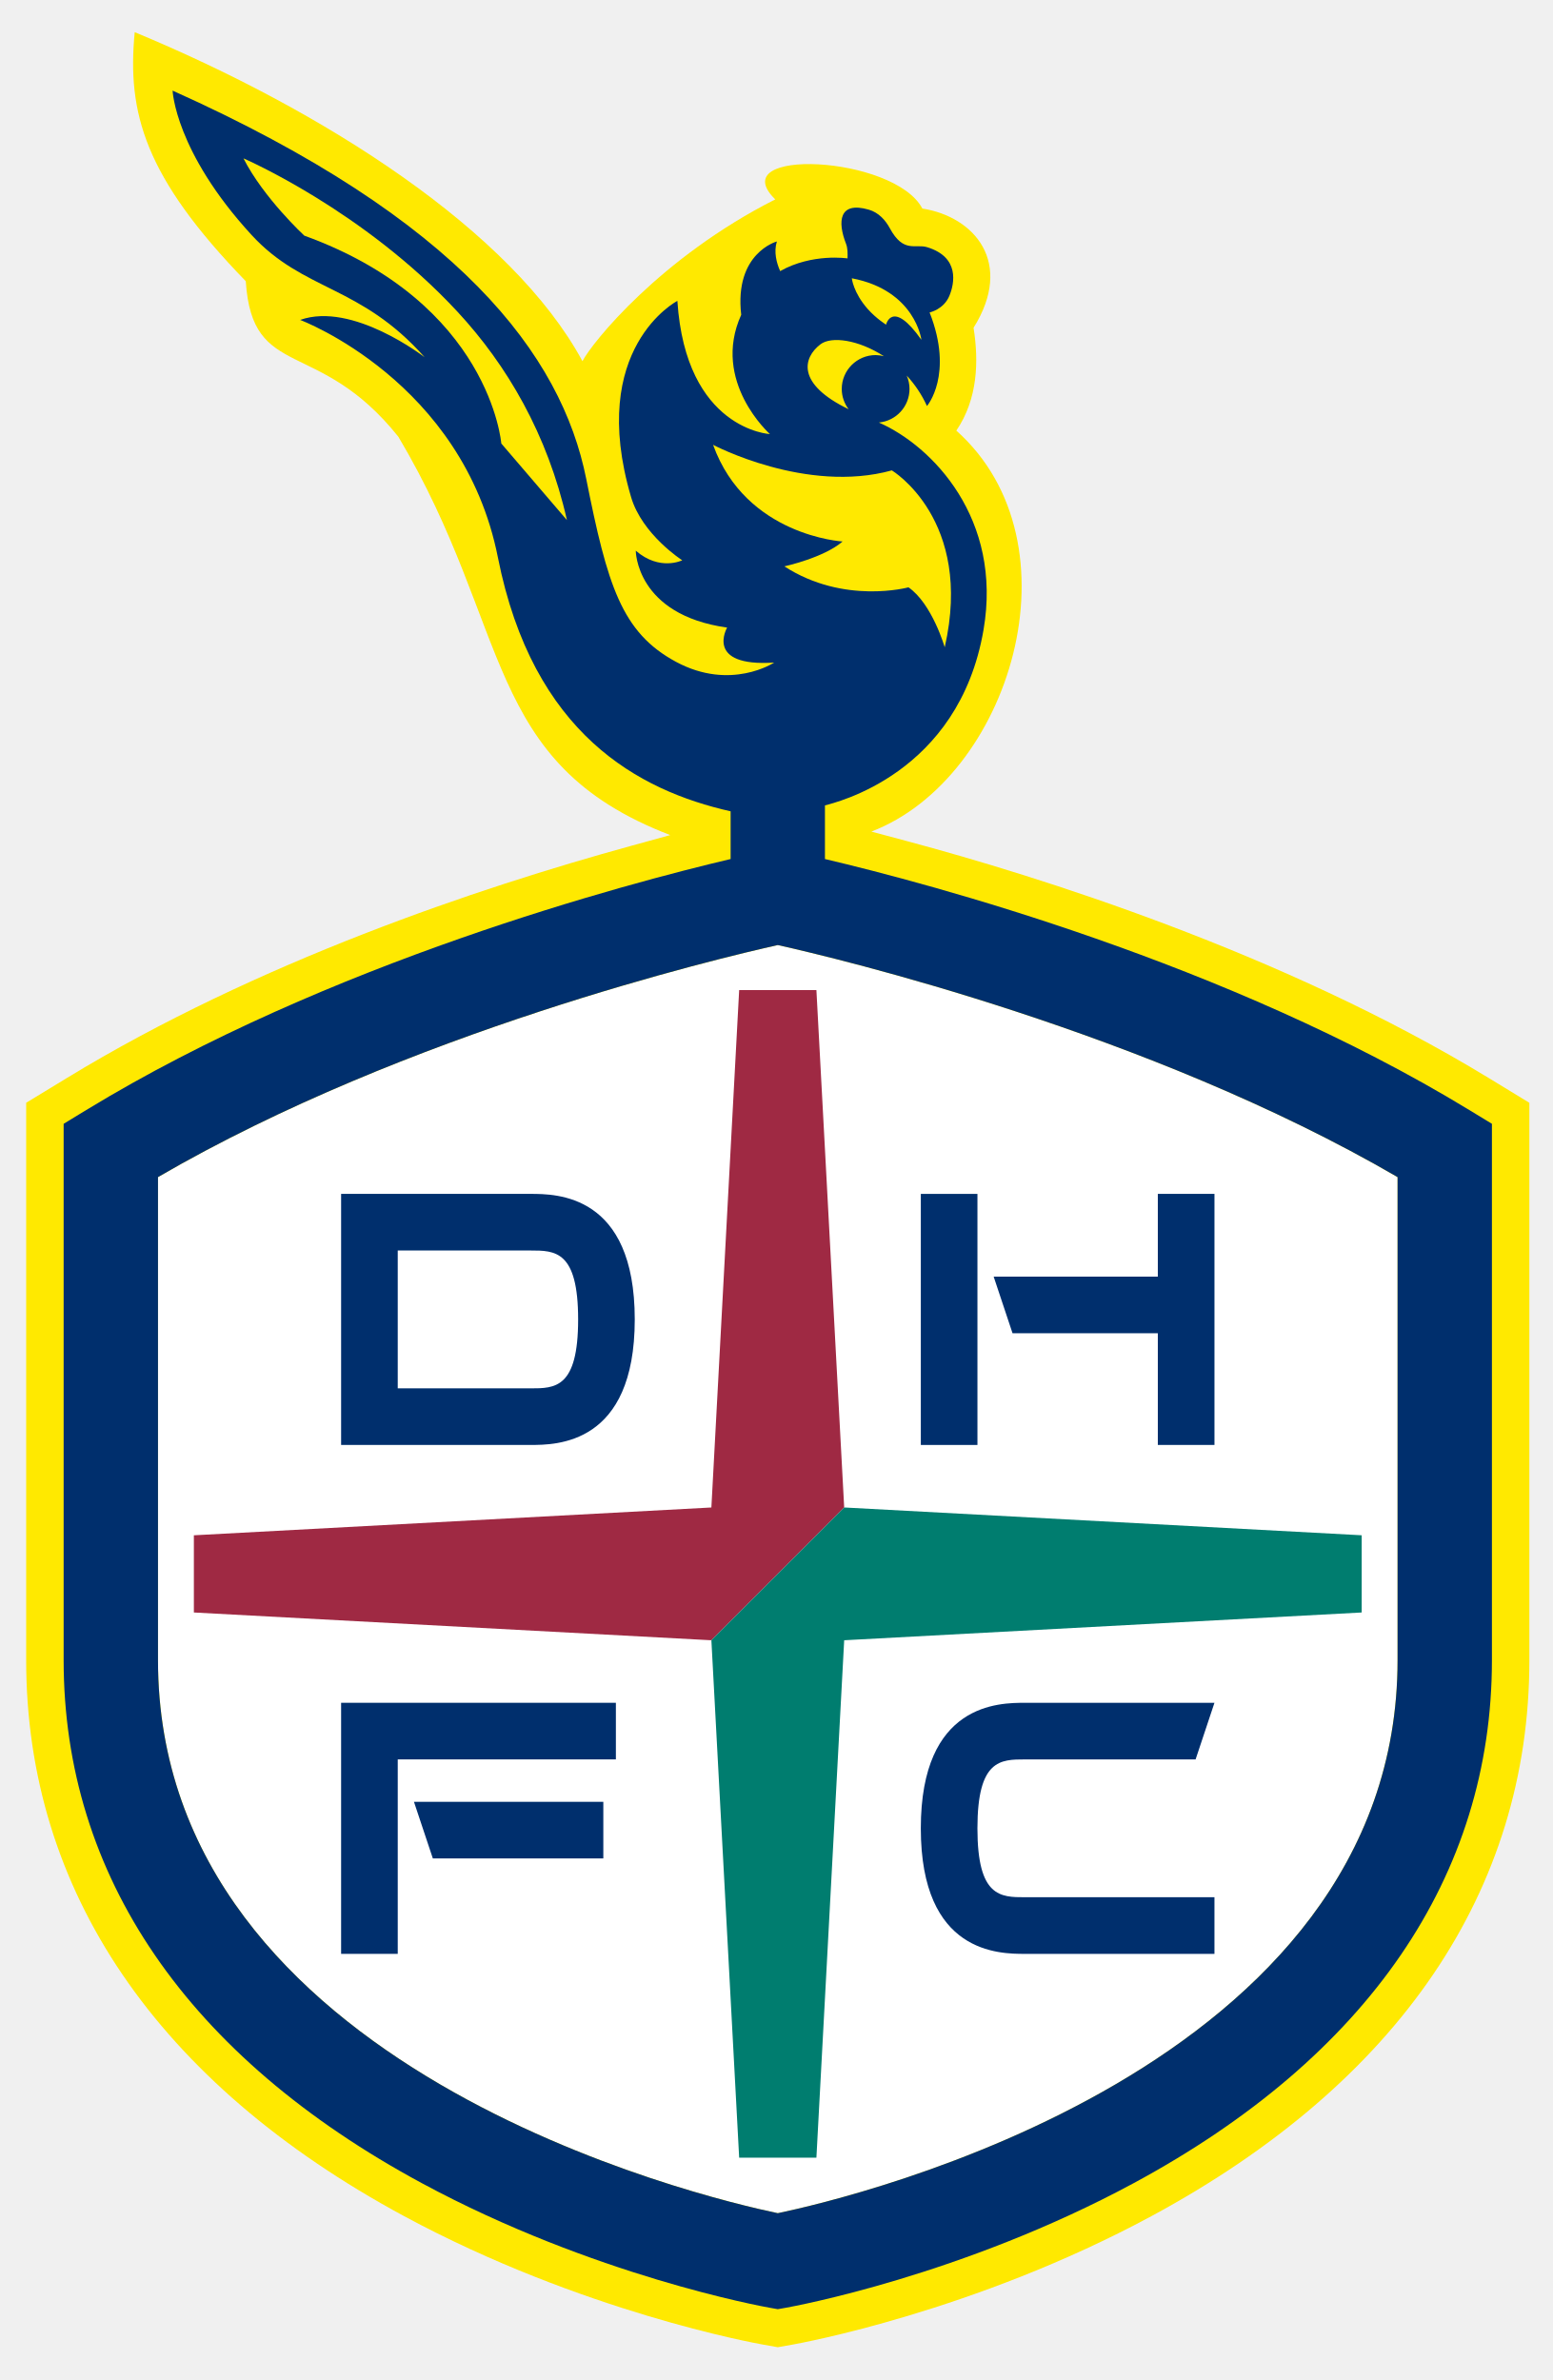
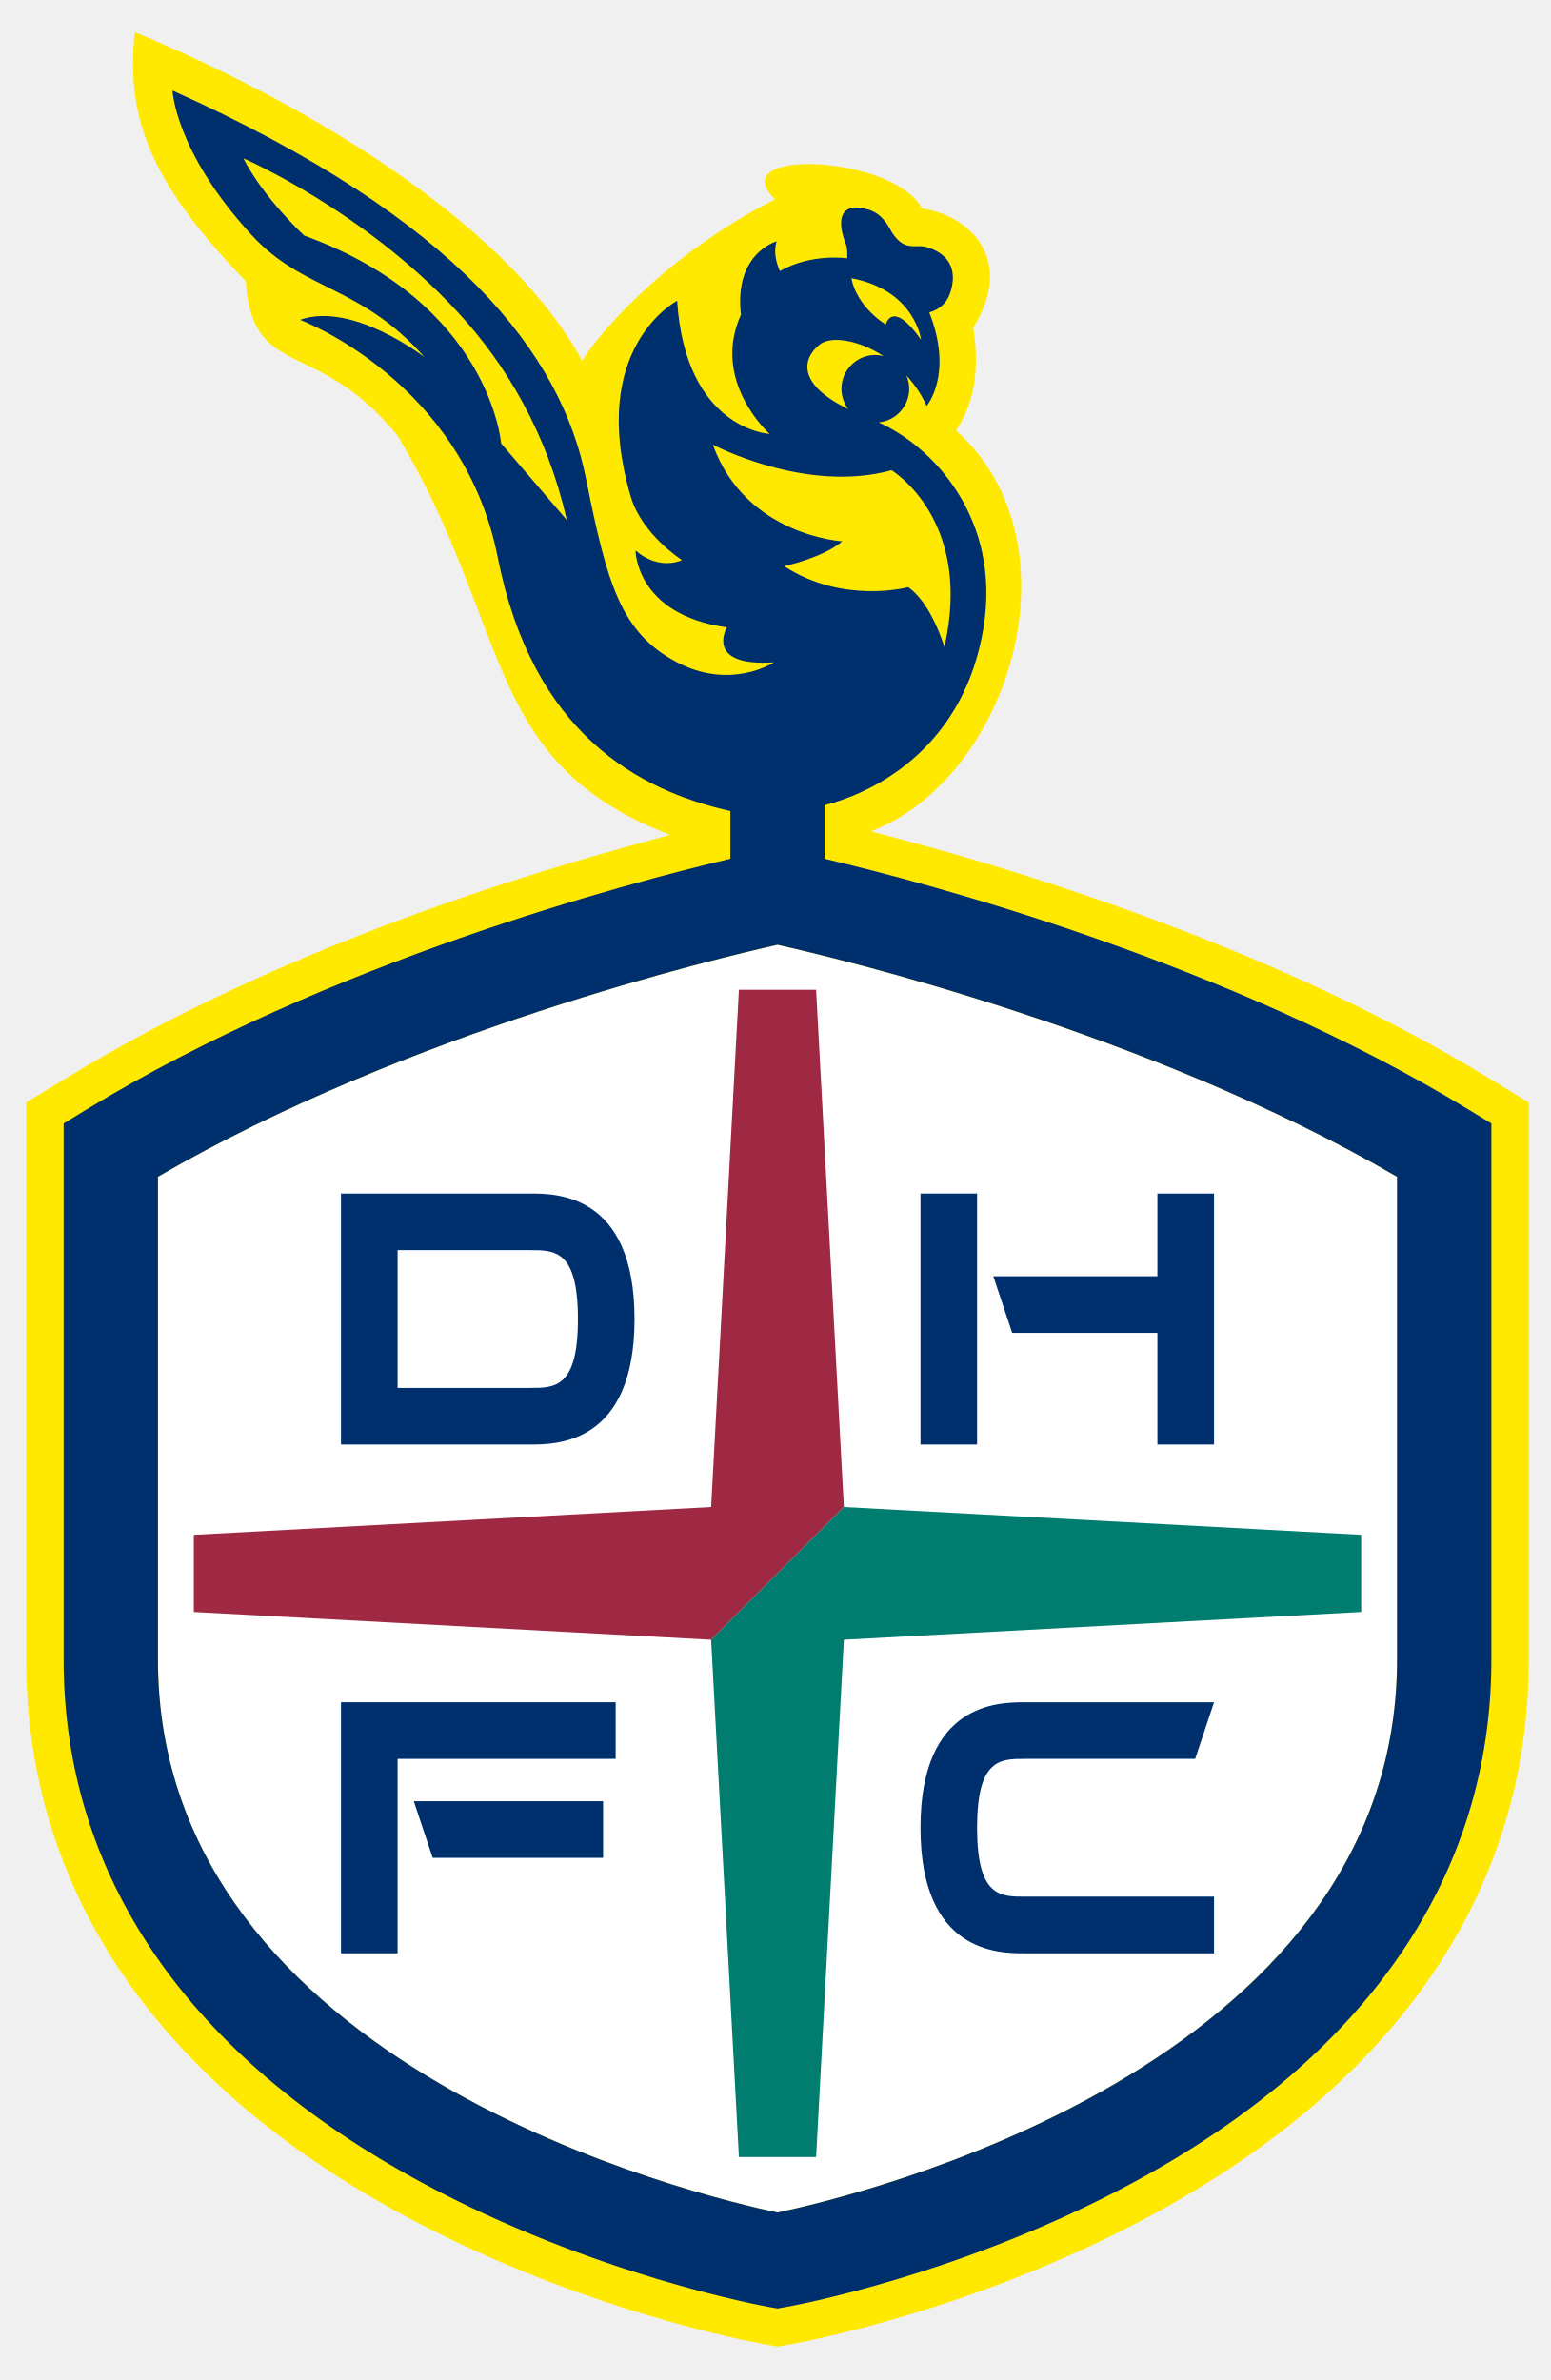
- <svg xmlns="http://www.w3.org/2000/svg" width="602.472px" height="923.72px" x="0px" y="0px" style="enable-background:new 0 0 1400 980" viewBox="0 0 602.472 923.72">
-   <defs>
-     <clipPath id="a" clipPathUnits="userSpaceOnUse">
-       <path d="M0 617.953h864.567V0H0Z" />
-     </clipPath>
-   </defs>
-   <path fill="none" d="M0 0h602.472v923.72H0z" style="fill:#114540;fill-opacity:0;pointer-events:none" />
-   <g clip-path="url(#a)" transform="matrix(5.31909 0 0 -5.31909 -1991.539 2565.452)">
-     <path d="M0 0v-14.257h3.144c4.776 0 7.585 2.688 7.585 7.609C10.729-2.736 8.017 0 3.36 0Zm-1.416 1.271h4.728c6.433 0 8.881-3.983 8.881-7.967 0-5.353-3.169-8.833-8.977-8.833h-4.632z" style="fill:#002f6d;fill-opacity:1;fill-rule:nonzero;stroke:none" transform="translate(182.04 127.441)" />
-     <path d="m0 0-5.448 16.802h1.296C-2.28 11.257-.336 5.545 1.536 0Zm-1.488 4.992h-7.585v1.177h7.585zm-2.904 11.81L-10.777 0h-1.224c2.088 5.545 4.249 11.257 6.336 16.802z" style="fill:#002f6d;fill-opacity:1;fill-rule:nonzero;stroke:none" transform="translate(209.856 111.912)" />
-     <path d="M0 0v-1.272h-6.816v-6.025h6.528v-1.272h-6.528v-6.96H.408v-1.273h-8.64V0Z" style="fill:#002f6d;fill-opacity:1;fill-rule:nonzero;stroke:none" transform="translate(223.487 128.714)" />
-     <path d="M0 0h1.44v-16.395c0-2.951-1.584-4.655-3.768-4.991v1.272C-.72-19.706 0-18.194 0-16.395Z" style="fill:#002f6d;fill-opacity:1;fill-rule:nonzero;stroke:none" transform="translate(229.223 128.714)" />
-     <path d="M0 0v-1.272h-6.816v-6.025h6.528v-1.272h-6.528v-6.96H.408v-1.273h-8.64V0Z" style="fill:#002f6d;fill-opacity:1;fill-rule:nonzero;stroke:none" transform="translate(244.223 128.714)" />
-     <path d="M0 0c0-4.32 2.953-7.32 6.121-7.32 3.072 0 6.024 3 6.024 7.32S9.193 7.321 6.121 7.321C2.953 7.321 0 4.32 0 0m-1.464 0c0 4.944 3.312 8.641 7.585 8.641 4.176 0 7.488-3.697 7.488-8.641s-3.312-8.641-7.488-8.641C1.848-8.641-1.464-4.944-1.464 0" style="fill:#002f6d;fill-opacity:1;fill-rule:nonzero;stroke:none" transform="translate(250.27 120.313)" />
-     <path d="M0 0v-16.802h-1.44L-12.241-1.921v-14.881h-1.296V0h1.32l10.849-14.882V0Z" style="fill:#002f6d;fill-opacity:1;fill-rule:nonzero;stroke:none" transform="translate(282.456 128.714)" />
-     <path d="M0 0v-16.802h-1.416v8.593h-9.409v-8.593h-1.416V0h1.416v-6.937h9.409V0Z" style="fill:#002f6d;fill-opacity:1;fill-rule:nonzero;stroke:none" transform="translate(309.623 128.714)" />
-     <path d="m0 0-5.448 16.802h1.296C-2.28 11.257-.336 5.545 1.536 0Zm-1.488 4.992h-7.585v1.177h7.585zm-2.904 11.81L-10.777 0h-1.224c2.088 5.545 4.249 11.257 6.336 16.802z" style="fill:#002f6d;fill-opacity:1;fill-rule:nonzero;stroke:none" transform="translate(325.486 111.912)" />
-     <path d="M0 0v-16.802h-1.44L-12.241-1.921v-14.881h-1.296V0h1.32l10.849-14.882V0Z" style="fill:#002f6d;fill-opacity:1;fill-rule:nonzero;stroke:none" transform="translate(344.423 128.714)" />
-     <path d="m0 0-5.448 16.802h1.296C-2.28 11.257-.336 5.545 1.536 0Zm-1.488 4.992h-7.585v1.177h7.585zm-2.904 11.81L-10.777 0h-1.224c2.088 5.545 4.249 11.257 6.336 16.802z" style="fill:#002f6d;fill-opacity:1;fill-rule:nonzero;stroke:none" transform="translate(360.31 111.912)" />
-     <path d="m0 0-.312-1.2c-1.008.505-2.256.888-3.601.888-4.344 0-7.32-3.072-7.32-7.296 0-4.584 3.312-7.417 7.369-7.417 1.344 0 2.496.337 3.456.768.096-.384.216-.84.312-1.224-1.128-.552-2.784-.84-3.985-.84-5.04 0-8.688 3.456-8.688 8.713 0 4.753 3.504 8.568 8.905 8.568C-2.496.96-.96.553 0 0" style="fill:#002f6d;fill-opacity:1;fill-rule:nonzero;stroke:none" transform="translate(378.214 127.993)" />
-     <path d="M384.165 111.912h-1.416v16.802h1.416z" style="fill:#002f6d;fill-opacity:1;fill-rule:nonzero;stroke:none" />
-     <path d="M0 0h-1.464v15.529h-5.257v1.273H5.353v-1.273H0Z" style="fill:#002f6d;fill-opacity:1;fill-rule:nonzero;stroke:none" transform="translate(395.084 111.912)" />
-     <path d="M406.005 111.912h-1.416v16.802h1.416z" style="fill:#002f6d;fill-opacity:1;fill-rule:nonzero;stroke:none" />
-     <path d="M0 0v-1.009l-9.649-14.64H.287v-1.153h-11.424v1.153l9.529 14.472h-9.074V0Z" style="fill:#002f6d;fill-opacity:1;fill-rule:nonzero;stroke:none" transform="translate(421.87 128.714)" />
-     <path d="M0 0v-1.272h-6.817v-6.025h6.529v-1.272h-6.529v-6.96H.407v-1.273h-8.64V0Z" style="fill:#002f6d;fill-opacity:1;fill-rule:nonzero;stroke:none" transform="translate(435.07 128.714)" />
-     <path d="M0 0v-16.802h-1.439L-12.241-1.921v-14.881h-1.296V0h1.32l10.849-14.882V0Z" style="fill:#002f6d;fill-opacity:1;fill-rule:nonzero;stroke:none" transform="translate(453.453 128.714)" />
-     <path d="M0 0v-1.272h-6.793v-6.385h6.528v-1.272h-6.528v-7.873h-1.416V0Z" style="fill:#002f6d;fill-opacity:1;fill-rule:nonzero;stroke:none" transform="translate(476.588 128.714)" />
-     <path d="m0 0-.312-1.2c-1.007.505-2.255.888-3.6.888-4.344 0-7.32-3.072-7.32-7.296 0-4.584 3.312-7.417 7.368-7.417 1.343 0 2.497.337 3.457.768.095-.384.216-.84.31-1.224-1.128-.552-2.783-.84-3.983-.84-5.04 0-8.69 3.456-8.69 8.713C-12.77-2.855-9.266.96-3.864.96-2.496.96-.96.553 0 0" style="fill:#002f6d;fill-opacity:1;fill-rule:nonzero;stroke:none" transform="translate(493.532 127.993)" />
-     <path d="M0 0v-7.033h2.855c2.354 0 4.297 1.272 4.297 3.553C7.152-.937 4.993 0 2.593 0Zm0 7.416v-6.24h2.377c2.686 0 4.08 1.272 4.08 3.36 0 1.729-1.248 2.88-3.48 2.88zM3.191-8.209h-4.607V8.593h4.824c2.615 0 4.488-1.584 4.488-3.864 0-2.449-1.417-3.625-2.784-4.105 1.945-.36 3.553-1.896 3.553-4.081 0-2.928-1.992-4.752-5.474-4.752" style="fill:#002f6d;fill-opacity:1;fill-rule:nonzero;stroke:none" transform="translate(509.082 120.121)" />
-     <path d="M0 0v-7.104h2.376c3.12 0 3.863 2.086 3.863 3.624C6.239-1.128 4.704 0 2.664 0Zm-1.394-15.529v16.8h4.297c2.929 0 4.898-2.087 4.898-4.607 0-2.257-.96-3.696-2.761-4.608 1.319-2.45 2.713-5.137 4.031-7.585H7.319L3.601-8.377H0v-7.152z" style="fill:#002f6d;fill-opacity:1;fill-rule:nonzero;stroke:none" transform="translate(524.203 127.441)" />
-     <path d="m0 0-5.449 16.802h1.297C-2.28 11.257-.336 5.545 1.535 0Zm-1.488 4.992h-7.585v1.177h7.585zm-2.906 11.81L-10.777 0h-1.224c2.088 5.545 4.248 11.257 6.336 16.802z" style="fill:#002f6d;fill-opacity:1;fill-rule:nonzero;stroke:none" transform="translate(548.012 111.912)" />
-     <path d="M0 0v-16.802h-1.439L-12.241-1.921v-14.881h-1.296V0h1.32l10.849-14.882V0Z" style="fill:#002f6d;fill-opacity:1;fill-rule:nonzero;stroke:none" transform="translate(566.947 128.714)" />
-     <path d="M0 0v-14.257h3.145c4.776 0 7.584 2.688 7.584 7.609C10.729-2.736 8.017 0 3.359 0Zm-1.416 1.271h4.729c6.431 0 8.879-3.983 8.879-7.967 0-5.353-3.168-8.833-8.975-8.833h-4.633z" style="fill:#002f6d;fill-opacity:1;fill-rule:nonzero;stroke:none" transform="translate(573.69 127.441)" />
-     <path d="M0 0v-16.802h-1.439L-12.241-1.921v-14.881h-1.296V0h1.319l10.85-14.882V0z" style="fill:#002f6d;fill-opacity:1;fill-rule:nonzero;stroke:none" transform="translate(614.082 128.714)" />
-     <path d="M0 0v-1.272h-6.817v-6.025h6.529v-1.272h-6.529v-6.96H.406v-1.273h-8.639V0Z" style="fill:#002f6d;fill-opacity:1;fill-rule:nonzero;stroke:none" transform="translate(627.642 128.714)" />
-     <path d="M0 0h1.774l4.297-15.409L10.129 0h1.176L6.912-16.802H5.231L.84-1.416l-4.274-15.386h-1.679L-9.697 0h1.391l4.057-15.361z" style="fill:#002f6d;fill-opacity:1;fill-rule:nonzero;stroke:none" transform="translate(640.722 128.714)" />
-     <path d="m0 0-.312-1.2c-1.007.505-2.255.888-3.6.888-4.345 0-7.32-3.072-7.32-7.296 0-4.584 3.312-7.417 7.368-7.417 1.343 0 2.497.337 3.457.768.095-.384.216-.84.31-1.224-1.128-.552-2.784-.84-3.983-.84-5.04 0-8.69 3.456-8.69 8.713C-12.77-2.855-9.266.96-3.864.96-2.496.96-.96.553 0 0" style="fill:#002f6d;fill-opacity:1;fill-rule:nonzero;stroke:none" transform="translate(677.969 127.993)" />
-     <path d="M683.92 111.912h-1.416v16.802h1.416z" style="fill:#002f6d;fill-opacity:1;fill-rule:nonzero;stroke:none" />
-     <path d="M0 0c-15.065 9.18-33.029 14.764-42.397 17.275l-2.648.71c10.107 3.865 15.425 21.011 6.199 29.257 1.575 2.322 1.642 5.07 1.257 7.504 2.972 4.757.057 8.108-3.735 8.699-2.057 3.9-14.623 4.479-10.731.668-8.375-4.237-13.363-10.445-14.066-11.804-5.145 9.521-18.877 18.282-32.664 24.005-.566-5.888.714-10.554 8.102-18.171.475-7.323 5.287-4.032 11.131-11.348 8.361-14.068 6.1-23.795 19.835-29.066l-2.894-.797C-73.708 13.881-89.85 8.467-103.742 0l-2.962-1.804v-40.672c0-16.803 9.534-30.833 27.571-40.567 12.938-6.982 25.647-9.278 26.182-9.372l1.079-.192 1.082.192c.533.095 13.246 2.395 26.18 9.374C-6.574-73.307 2.959-59.279 2.959-42.476v40.671z" style="fill:#ffe900;fill-opacity:1;fill-rule:nonzero;stroke:none" transform="translate(483.027 403.648)" />
-     <path d="M0 0v-35.247c0-29.864 39.796-39.218 45.216-40.352 5.419 1.134 45.214 10.488 45.214 40.352V0C72.221 10.598 49.453 15.988 45.216 16.932 40.978 15.988 18.21 10.598 0 0" style="fill:#fff;fill-opacity:1;fill-rule:nonzero;stroke:none" transform="translate(385.94 396.42)" />
-     <path d="M0 0h-5.635l-2.027-37.753-37.754-2.029v-5.633l37.754-2.027 9.689 9.689z" style="fill:#9f2943;fill-opacity:1;fill-rule:nonzero;stroke:none" transform="translate(433.973 410.067)" />
-     <path d="m0 0-9.689-9.689 2.027-37.754h5.635L0-9.689l37.754 2.027v5.633z" style="fill:#007d6f;fill-opacity:1;fill-rule:nonzero;stroke:none" transform="translate(436 372.315)" />
-     <path d="M0 0h9.684c1.788 0 3.476 0 3.476-5.029 0-5.03-1.688-5.03-3.476-5.03H0zm-4.131-14.188H9.684c1.882 0 7.607 0 7.607 9.159 0 9.16-5.725 9.16-7.607 9.16H-4.131Z" style="fill:#002f6d;fill-opacity:1;fill-rule:nonzero;stroke:none" transform="translate(403.43 391.065)" />
-     <path d="M0 0c0-9.16 5.726-9.16 7.605-9.16h13.817v4.133H7.605c-1.786 0-3.475 0-3.475 5.027 0 5.029 1.689 5.029 3.475 5.029h12.441l1.376 4.131H7.605C5.726 9.16 0 9.16 0 0" style="fill:#002f6d;fill-opacity:1;fill-rule:nonzero;stroke:none" transform="translate(441.59 348.902)" />
-     <path d="M0 0h-4.132v-6.038h-11.976l1.377-4.131h10.599v-8.15H0Z" style="fill:#002f6d;fill-opacity:1;fill-rule:nonzero;stroke:none" transform="translate(463.013 395.195)" />
-     <path d="M445.721 395.195h-4.13v-18.319h4.13z" style="fill:#002f6d;fill-opacity:1;fill-rule:nonzero;stroke:none" />
-     <path d="M0 0h12.438v4.13H-1.377Z" style="fill:#002f6d;fill-opacity:1;fill-rule:nonzero;stroke:none" transform="translate(405.99 346.708)" />
-     <path d="M0 0h15.914v4.131H-4.131v-18.32H0Z" style="fill:#002f6d;fill-opacity:1;fill-rule:nonzero;stroke:none" transform="translate(403.43 353.932)" />
-     <path d="M0 0c0-29.864-39.795-39.218-45.214-40.352C-50.634-39.218-90.43-29.864-90.43 0v35.247c18.21 10.598 40.978 15.988 45.216 16.932 4.237-.944 27.005-6.334 45.214-16.932Zm-42.106 96.011c.799.615 2.781.336 4.634-.866a2.55 2.55 0 0 1-.604.083 2.474 2.474 0 0 1-2.472-2.473c0-.557.191-1.064.5-1.477-3.838 1.858-3.323 3.759-2.058 4.733M5.233 40.143c-17.664 10.764-39.41 16.522-47.007 18.314v3.911c.693.198 9.764 2.259 11.571 12.824 1.383 8.077-3.708 13.384-7.635 15.115a2.464 2.464 0 0 1 2.234 2.448c0 .349-.074.678-.205.979a8.335 8.335 0 0 0 1.478-2.223s1.978 2.288.192 6.828c0 0 1.027.209 1.445 1.217.371.9.763 2.818-1.627 3.545-.869.263-1.722-.457-2.717 1.378-.325.604-.825 1.152-1.532 1.358-2.21.644-2.286-.898-1.669-2.479.131-.334.123-.712.113-1.076 0 0-2.569.397-4.915-.926-.266.601-.476 1.396-.24 2.162 0 0-3.12-.837-2.602-5.351-2.208-4.874 2.095-8.703 2.095-8.703s-6.137.307-6.752 9.719c0 0-6.594-3.42-3.375-14.322.807-2.736 3.73-4.606 3.73-4.606s-1.636-.818-3.39.701c0 0 0-4.677 6.664-5.612 0 0-1.676-2.884 3.43-2.553 0 0-3.167-2.095-7.157.054-3.989 2.146-5.006 5.619-6.55 13.346-1.806 9.031-9.207 18.925-30.177 28.335 0 0 .173-4.449 5.759-10.531 3.804-4.141 7.926-3.625 12.629-8.925 0 0-5.258 4.086-9.083 2.724 0 0 11.87-4.441 14.427-17.332 2.558-12.889 10.266-17.009 16.978-18.524v-3.481c-7.596-1.792-29.344-7.55-47.008-18.314l-1.651-1.006V0c0-15.737 9.038-28.935 26.135-38.163 12.508-6.75 24.842-8.995 25.362-9.087l.603-.107.603.107c.519.092 12.852 2.337 25.359 9.089C-2.152-28.935 6.885-15.737 6.885 0v39.137z" style="fill:#002f6d;fill-opacity:1;fill-rule:nonzero;stroke:none" transform="translate(476.37 361.173)" />
-     <path d="M0 0s-7.053.398-9.449 7.053c0 0 6.786-3.594 13.041-1.864 0 0 5.985-3.591 3.857-12.907 0 0-.915 3.175-2.644 4.374 0 0-4.7-1.289-9.055 1.53 0 0 2.861.618 4.25 1.814" style="fill:#ffe900;fill-opacity:1;fill-rule:nonzero;stroke:none" transform="translate(435.885 442.799)" />
-     <path d="M0 0s8.744-3.77 15.619-11.196c3.61-3.898 6.562-8.924 7.981-15.2l-4.789 5.59S18.012-10.561 4.439-5.638c0 0-2.966 2.742-4.439 5.638" style="fill:#ffe900;fill-opacity:1;fill-rule:nonzero;stroke:none" transform="translate(392.174 470.755)" />
-     <path d="M0 0c4.636-.883 5.076-4.488 5.076-4.488C2.943-1.472 2.5-3.384 2.5-3.384s-.718.443-1.341 1.145C.107-1.05 0 0 0 0" style="fill:#ffe900;fill-opacity:1;fill-rule:nonzero;stroke:none" transform="translate(436.556 462.005)" />
-     <path d="M0 0v14.039h2.248c4.033 0 6.539-2.452 6.539-6.398C8.787 2.784 6.311 0 1.993 0Zm13.355 7.583c0 7.096-6.014 9.613-11.164 9.613h-6.647V-3.156h6.535c6.956 0 11.276 4.114 11.276 10.739" style="fill:#002f6d;fill-opacity:1;fill-rule:nonzero;stroke:none" transform="translate(374.401 280.651)" />
-     <path d="m0 0 1.853-5.961h-4.037Zm-3.301-9.004h6.096l1.633-5.298.062-.208h4.639L2.19 5.643l-.069.2h-3.91l-7.557-19.955-.149-.398h4.188z" style="fill:#002f6d;fill-opacity:1;fill-rule:nonzero;stroke:none" transform="translate(397.55 292.005)" />
-     <path d="M0 0h-7.933v5.935h7.146v3.157h-7.146v4.947H-.59v3.157h-11.799V-3.156H0z" style="fill:#002f6d;fill-opacity:1;fill-rule:nonzero;stroke:none" transform="translate(421.48 280.651)" />
-     <path d="M0 0v19.072h-4.458V0c0-1.982-.84-3.285-2.304-3.577l-.237-.048v-3.021h.294C-3.373-6.646 0-4.363 0 0" style="fill:#002f6d;fill-opacity:1;fill-rule:nonzero;stroke:none" transform="translate(430.982 278.775)" />
-     <path d="M0 0h-7.933v5.935h7.144v3.157h-7.144v4.947H-.59v3.157h-11.799V-3.156H0z" style="fill:#002f6d;fill-opacity:1;fill-rule:nonzero;stroke:none" transform="translate(448.58 280.651)" />
-     <path d="M0 0c2.905 0 5.183-3.172 5.183-7.217 0-4.046-2.278-7.218-5.183-7.218-2.892 0-5.157 3.172-5.157 7.218C-5.157-3.172-2.892 0 0 0m0-17.677c5.559 0 9.753 4.498 9.753 10.46C9.753-1.254 5.559 3.241 0 3.241c-5.546 0-9.726-4.495-9.726-10.458 0-5.962 4.18-10.46 9.726-10.46" style="fill:#002f6d;fill-opacity:1;fill-rule:nonzero;stroke:none" transform="translate(461.2 294.888)" />
-     <path d="M0 0v-13.444L-9.603-.122-9.689 0h-3.607v-20.353h4.201v13.355L.396-20.229l.087-.124h3.72V0Z" style="fill:#002f6d;fill-opacity:1;fill-rule:nonzero;stroke:none" transform="translate(488.162 297.848)" />
-     <path d="M369.946 271.946h52.248v.315h-52.248z" style="fill:#002f6d;fill-opacity:1;fill-rule:nonzero;stroke:none" />
-     <path d="M0 0h63.007v.315H.409C.274.208.14.1 0 0" style="fill:#002f6d;fill-opacity:1;fill-rule:nonzero;stroke:none" transform="translate(429.358 271.946)" />
-     <path d="M0 0h-7.229v7.476h-4.336v-19.805h4.336v9.259H0v-9.259h4.335V7.476H0Z" style="fill:#002f6d;fill-opacity:1;fill-rule:nonzero;stroke:none" transform="translate(351.692 259.173)" />
-     <path d="m0 0 2.125 5.8L3.928 0Zm4.19 11.485H.385L-6.968-7.933l-.145-.386h4.075l1.951 5.356h5.932l1.589-5.153.06-.203h4.514L4.257 11.29Z" style="fill:#002f6d;fill-opacity:1;fill-rule:nonzero;stroke:none" transform="translate(365.474 255.163)" />
-     <path d="m0 0-9.344 12.962-.085.121h-3.509V-6.722h4.089V6.272L.385-6.601l.085-.121h3.619v19.805H0Z" style="fill:#002f6d;fill-opacity:1;fill-rule:nonzero;stroke:none" transform="translate(391.766 253.565)" />
-     <path d="m0 0 2.125 5.8L3.928 0Zm4.189 11.485H.384L-6.968-7.933l-.146-.386h4.076l1.95 5.356h5.933l1.588-5.153.06-.203h4.515L4.257 11.29Z" style="fill:#002f6d;fill-opacity:1;fill-rule:nonzero;stroke:none" transform="translate(405.302 255.163)" />
-     <path d="M0 0c1.654 0 3.532-.839 4.58-1.617l.351-.262.805 3.391-.164.11C4.284 2.488 2 3.072-.111 3.072c-7.389 0-10.697-5.069-10.697-10.092 0-6.33 4.069-10.26 10.617-10.26 1.837 0 4.045.516 5.623 1.322l.197.102-.741 3.334-.344-.219c-1.437-.915-3.071-1.44-4.489-1.44-3.78 0-6.419 2.946-6.419 7.161C-6.364-2.823-3.807 0 0 0" style="fill:#002f6d;fill-opacity:1;fill-rule:nonzero;stroke:none" transform="translate(429.162 263.849)" />
-     <path d="M438.091 246.844h4.336v19.805h-4.336z" style="fill:#002f6d;fill-opacity:1;fill-rule:nonzero;stroke:none" />
-     <path d="M0 0h5.687v-16.729h4.336V0h5.715v3.075H0Z" style="fill:#002f6d;fill-opacity:1;fill-rule:nonzero;stroke:none" transform="translate(445.208 263.573)" />
-     <path d="M463.733 246.844h4.335v19.805h-4.335z" style="fill:#002f6d;fill-opacity:1;fill-rule:nonzero;stroke:none" />
-     <path d="m0 0 .046.068v1.885h-14.335v-2.964h9.1l-9.546-14.751-.047-.069v-2.021H.351v2.934H-9.686Z" style="fill:#002f6d;fill-opacity:1;fill-rule:nonzero;stroke:none" transform="translate(486.241 264.695)" />
-     <path d="M0 0h6.952v3.071H0v4.814h7.145v3.075H-4.336V-8.845H7.719v3.072H0z" style="fill:#002f6d;fill-opacity:1;fill-rule:nonzero;stroke:none" transform="translate(494.32 255.689)" />
-     <path d="m0 0-9.345 12.962-.085.121h-3.509V-6.722h4.09V6.272L.385-6.601l.084-.121h3.619v19.805H0Z" style="fill:#002f6d;fill-opacity:1;fill-rule:nonzero;stroke:none" transform="translate(518.096 253.565)" />
+ <svg xmlns="http://www.w3.org/2000/svg" width="602px" height="924px" viewBox="0 0 301 462" version="1.1">
+   <g id="surface1">
+     <path style=" stroke:none;fill-rule:nonzero;fill:rgb(100%,91.373%,0%);fill-opacity:1;" d="M 288.863 209.207 C 248.797 184.793 201.02 169.941 176.105 163.262 L 169.062 161.375 C 195.945 151.094 210.086 105.496 185.551 83.562 C 189.738 77.387 189.918 70.078 188.895 63.605 C 196.797 50.953 189.043 42.043 178.961 40.473 C 173.488 30.098 140.07 28.559 150.422 38.695 C 128.145 49.965 114.879 66.473 113.012 70.086 C 99.328 44.766 62.805 21.465 26.141 6.246 C 24.633 21.906 28.039 34.312 47.688 54.57 C 48.949 74.047 61.746 65.297 77.289 84.754 C 99.527 122.168 93.512 148.035 130.043 162.055 L 122.348 164.176 C 92.832 172.289 49.902 186.688 12.957 209.207 L 5.078 214.004 L 5.078 322.172 C 5.078 366.859 30.434 404.176 78.406 430.062 C 112.812 448.633 146.613 454.738 148.035 454.988 L 150.906 455.5 L 153.785 454.988 C 155.203 454.734 189.012 448.617 223.41 430.059 C 271.379 404.168 296.73 366.859 296.73 322.172 L 296.73 214.008 Z M 288.863 209.207 " />
+     <path style=" stroke:none;fill-rule:nonzero;fill:rgb(100%,100%,100%);fill-opacity:1;" d="M 30.656 228.43 L 30.656 322.172 C 30.656 401.594 136.496 426.473 150.91 429.488 C 165.32 426.473 271.156 401.594 271.156 322.172 L 271.156 228.43 C 222.73 200.242 162.18 185.91 150.91 183.398 C 139.637 185.91 79.086 200.242 30.656 228.43 " />
+     <path style=" stroke:none;fill-rule:nonzero;fill:rgb(62.353%,16.078%,26.275%);fill-opacity:1;" d="M 158.402 192.133 L 143.414 192.133 L 138.023 292.539 L 37.617 297.938 L 37.617 312.918 L 138.023 318.309 L 163.793 292.539 Z M 158.402 192.133 " />
+     <path style=" stroke:none;fill-rule:nonzero;fill:rgb(0%,49.02%,43.529%);fill-opacity:1;" d="M 163.793 292.539 L 138.023 318.305 L 143.414 418.715 L 158.402 418.715 L 163.793 318.305 L 264.199 312.914 L 264.199 297.934 Z M 163.793 292.539 " />
+     <path style=" stroke:none;fill-rule:nonzero;fill:rgb(0%,18.431%,42.745%);fill-opacity:1;" d="M 77.172 242.672 L 102.926 242.672 C 107.68 242.672 112.172 242.672 112.172 256.047 C 112.172 269.422 107.68 269.422 102.926 269.422 L 77.172 269.422 Z M 66.184 280.406 L 102.926 280.406 C 107.93 280.406 123.156 280.406 123.156 256.047 C 123.156 231.684 107.93 231.684 102.926 231.684 L 66.184 231.684 Z M 66.184 280.406 " />
+     <path style=" stroke:none;fill-rule:nonzero;fill:rgb(0%,18.431%,42.745%);fill-opacity:1;" d="M 178.66 354.805 C 178.66 379.168 193.887 379.168 198.887 379.168 L 235.633 379.168 L 235.633 368.176 L 198.887 368.176 C 194.137 368.176 189.645 368.176 189.645 354.805 C 189.645 341.43 194.137 341.43 198.887 341.43 L 231.973 341.43 L 235.633 330.445 L 198.887 330.445 C 193.887 330.445 178.66 330.445 178.66 354.805 " />
+     <path style=" stroke:none;fill-rule:nonzero;fill:rgb(0%,18.431%,42.745%);fill-opacity:1;" d="M 235.633 231.688 L 224.645 231.688 L 224.645 247.746 L 192.793 247.746 L 196.457 258.73 L 224.645 258.73 L 224.645 280.406 L 235.633 280.406 Z M 235.633 231.688 " />
+     <path style=" stroke:none;fill-rule:nonzero;fill:rgb(0%,18.431%,42.745%);fill-opacity:1;" d="M 189.645 231.688 L 178.66 231.688 L 178.66 280.406 L 189.645 280.406 Z M 189.645 231.688 " />
+     <path style=" stroke:none;fill-rule:nonzero;fill:rgb(0%,18.431%,42.745%);fill-opacity:1;" d="M 83.98 360.641 L 117.059 360.641 L 117.059 349.656 L 80.316 349.656 Z M 83.98 360.641 " />
+     <path style=" stroke:none;fill-rule:nonzero;fill:rgb(0%,18.431%,42.745%);fill-opacity:1;" d="M 77.172 341.43 L 119.496 341.43 L 119.496 330.441 L 66.184 330.441 L 66.184 379.164 L 77.172 379.164 Z M 77.172 341.43 " />
+     <path style=" stroke:none;fill-rule:nonzero;fill:rgb(0%,18.431%,42.745%);fill-opacity:1;" d="M 271.156 322.172 C 271.156 401.594 165.32 426.473 150.91 429.488 C 136.496 426.473 30.656 401.594 30.656 322.172 L 30.656 228.43 C 79.086 200.242 139.637 185.91 150.91 183.398 C 162.18 185.91 222.73 200.242 271.156 228.43 Z M 159.176 66.824 C 161.301 65.188 166.57 65.93 171.5 69.129 C 170.977 68.988 170.434 68.918 169.895 68.906 C 166.262 68.91 163.32 71.852 163.32 75.484 C 163.32 76.965 163.828 78.312 164.648 79.414 C 154.441 74.473 155.812 69.414 159.176 66.824 M 285.074 215.406 C 238.098 186.781 180.262 171.469 160.059 166.699 L 160.059 156.301 C 161.902 155.773 186.027 150.293 190.832 122.195 C 194.512 100.711 180.969 86.598 170.527 81.996 C 173.887 81.68 176.461 78.859 176.469 75.484 C 176.469 74.555 176.27 73.68 175.922 72.879 C 177.543 74.629 178.867 76.625 179.852 78.793 C 179.852 78.793 185.113 72.707 180.363 60.633 C 180.363 60.633 183.094 60.078 184.207 57.398 C 185.195 55.004 186.234 49.902 179.879 47.969 C 177.57 47.27 175.301 49.184 172.652 44.305 C 171.789 42.695 170.461 41.238 168.578 40.691 C 162.703 38.98 162.5 43.082 164.141 47.285 C 164.488 48.172 164.469 49.18 164.441 50.148 C 164.441 50.148 157.609 49.09 151.371 52.609 C 150.66 51.012 150.102 48.898 150.73 46.859 C 150.73 46.859 142.434 49.086 143.812 61.09 C 137.938 74.055 149.383 84.238 149.383 84.238 C 149.383 84.238 133.062 83.422 131.426 58.387 C 131.426 58.387 113.887 67.484 122.449 96.477 C 124.598 103.754 132.371 108.727 132.371 108.727 C 132.371 108.727 128.02 110.902 123.355 106.863 C 123.355 106.863 123.355 119.301 141.078 121.789 C 141.078 121.789 136.621 129.461 150.199 128.578 C 150.199 128.578 141.777 134.152 131.164 128.438 C 120.555 122.727 117.852 113.492 113.746 92.941 C 108.941 68.922 89.258 42.609 33.488 17.582 C 33.488 17.582 33.949 29.414 48.805 45.59 C 58.922 56.605 69.883 55.23 82.391 69.328 C 82.391 69.328 68.406 58.461 58.234 62.082 C 58.234 62.082 89.805 73.895 96.605 108.18 C 103.406 142.457 123.906 153.414 141.758 157.441 L 141.758 166.699 C 121.555 171.469 63.715 186.781 16.738 215.406 L 12.348 218.082 L 12.348 322.172 C 12.348 364.023 36.383 399.125 81.855 423.668 C 115.121 441.617 147.922 447.59 149.305 447.832 L 150.91 448.117 L 152.512 447.832 C 153.895 447.59 186.695 441.617 219.957 423.66 C 265.434 399.125 289.469 364.023 289.469 322.172 L 289.469 218.082 Z M 285.074 215.406 " />
+     <path style=" stroke:none;fill-rule:nonzero;fill:rgb(100%,91.373%,0%);fill-opacity:1;" d="M 163.484 105.082 C 163.484 105.082 144.727 104.023 138.355 86.324 C 138.355 86.324 156.402 95.883 173.039 91.281 C 173.039 91.281 188.957 100.832 183.297 125.609 C 183.297 125.609 180.863 117.164 176.266 113.977 C 176.266 113.977 163.766 117.402 152.184 109.906 C 152.184 109.906 159.793 108.262 163.484 105.082 " />
+     <path style=" stroke:none;fill-rule:nonzero;fill:rgb(100%,91.373%,0%);fill-opacity:1;" d="M 47.234 30.73 C 47.234 30.73 70.488 40.758 88.773 60.508 C 98.375 70.875 106.227 84.242 110 100.934 L 97.262 86.066 C 97.262 86.066 95.137 58.82 59.039 45.727 C 59.039 45.727 51.152 38.434 47.234 30.73 " />
+     <path style=" stroke:none;fill-rule:nonzero;fill:rgb(100%,91.373%,0%);fill-opacity:1;" d="M 165.27 54.004 C 177.602 56.352 178.77 65.938 178.77 65.938 C 173.098 57.918 171.918 63.004 171.918 63.004 C 171.918 63.004 170.012 61.824 168.352 59.957 C 165.555 56.797 165.27 54.004 165.27 54.004 " />
  </g>
</svg>
